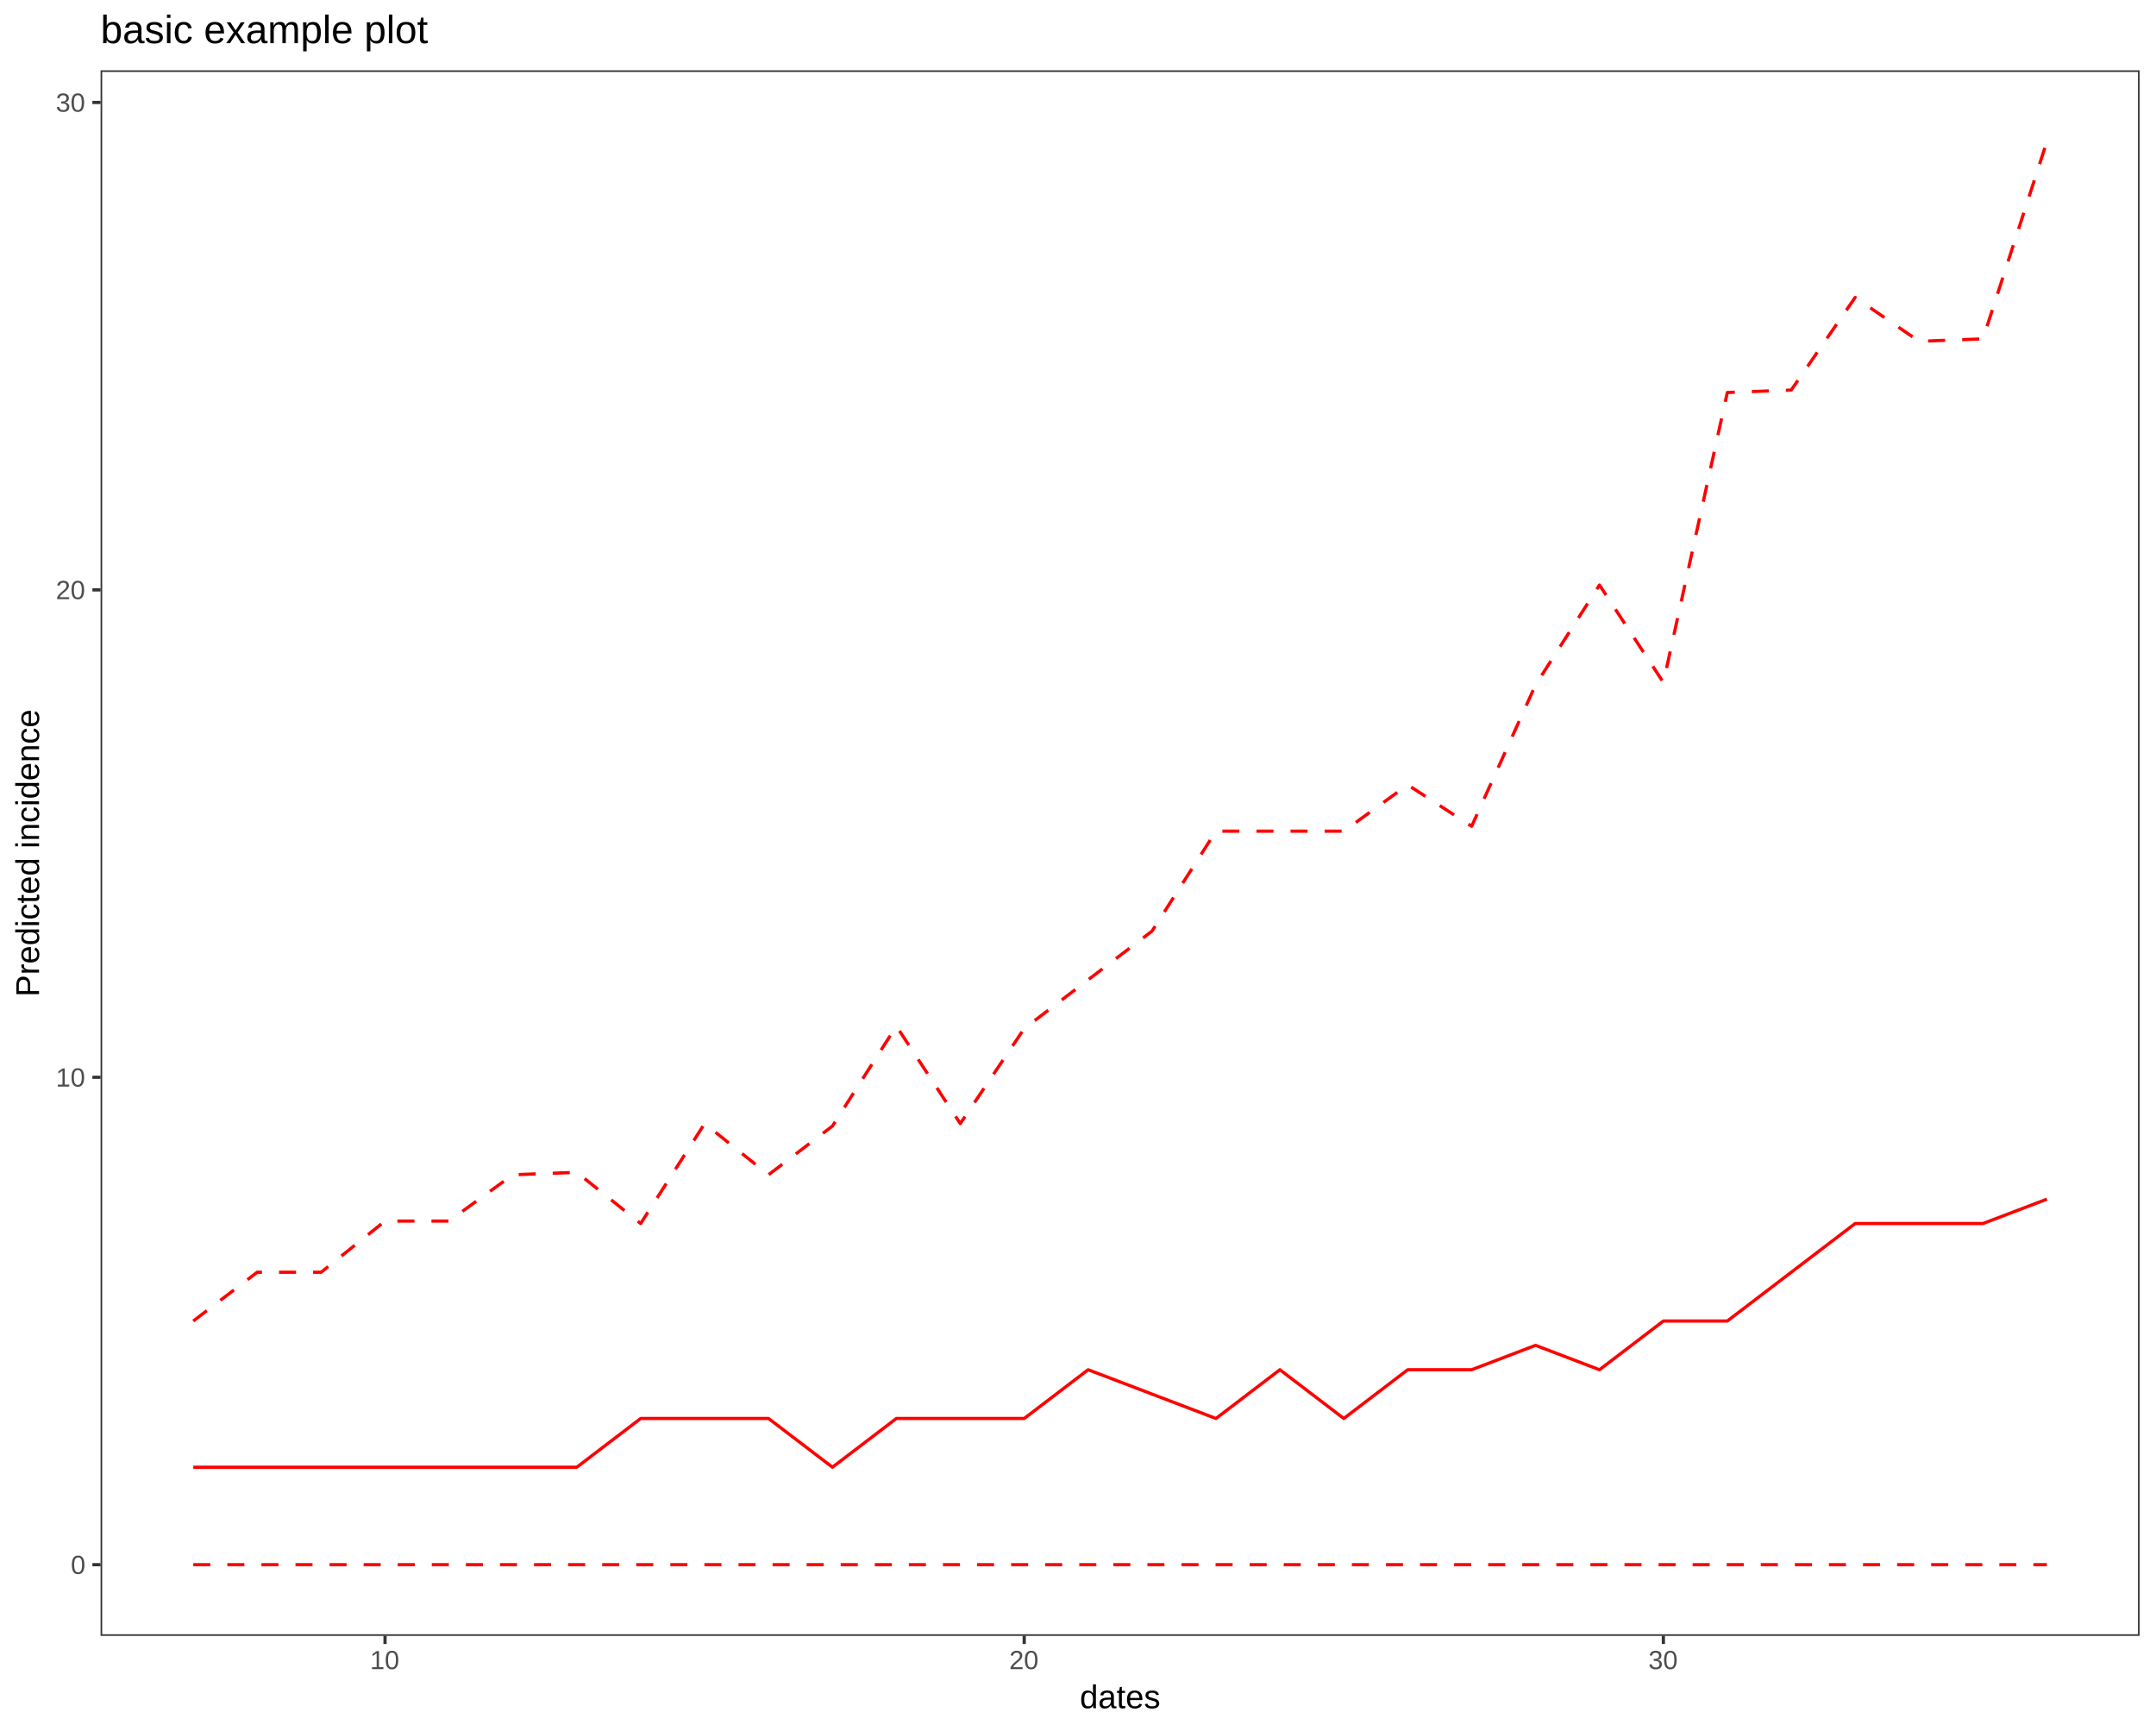
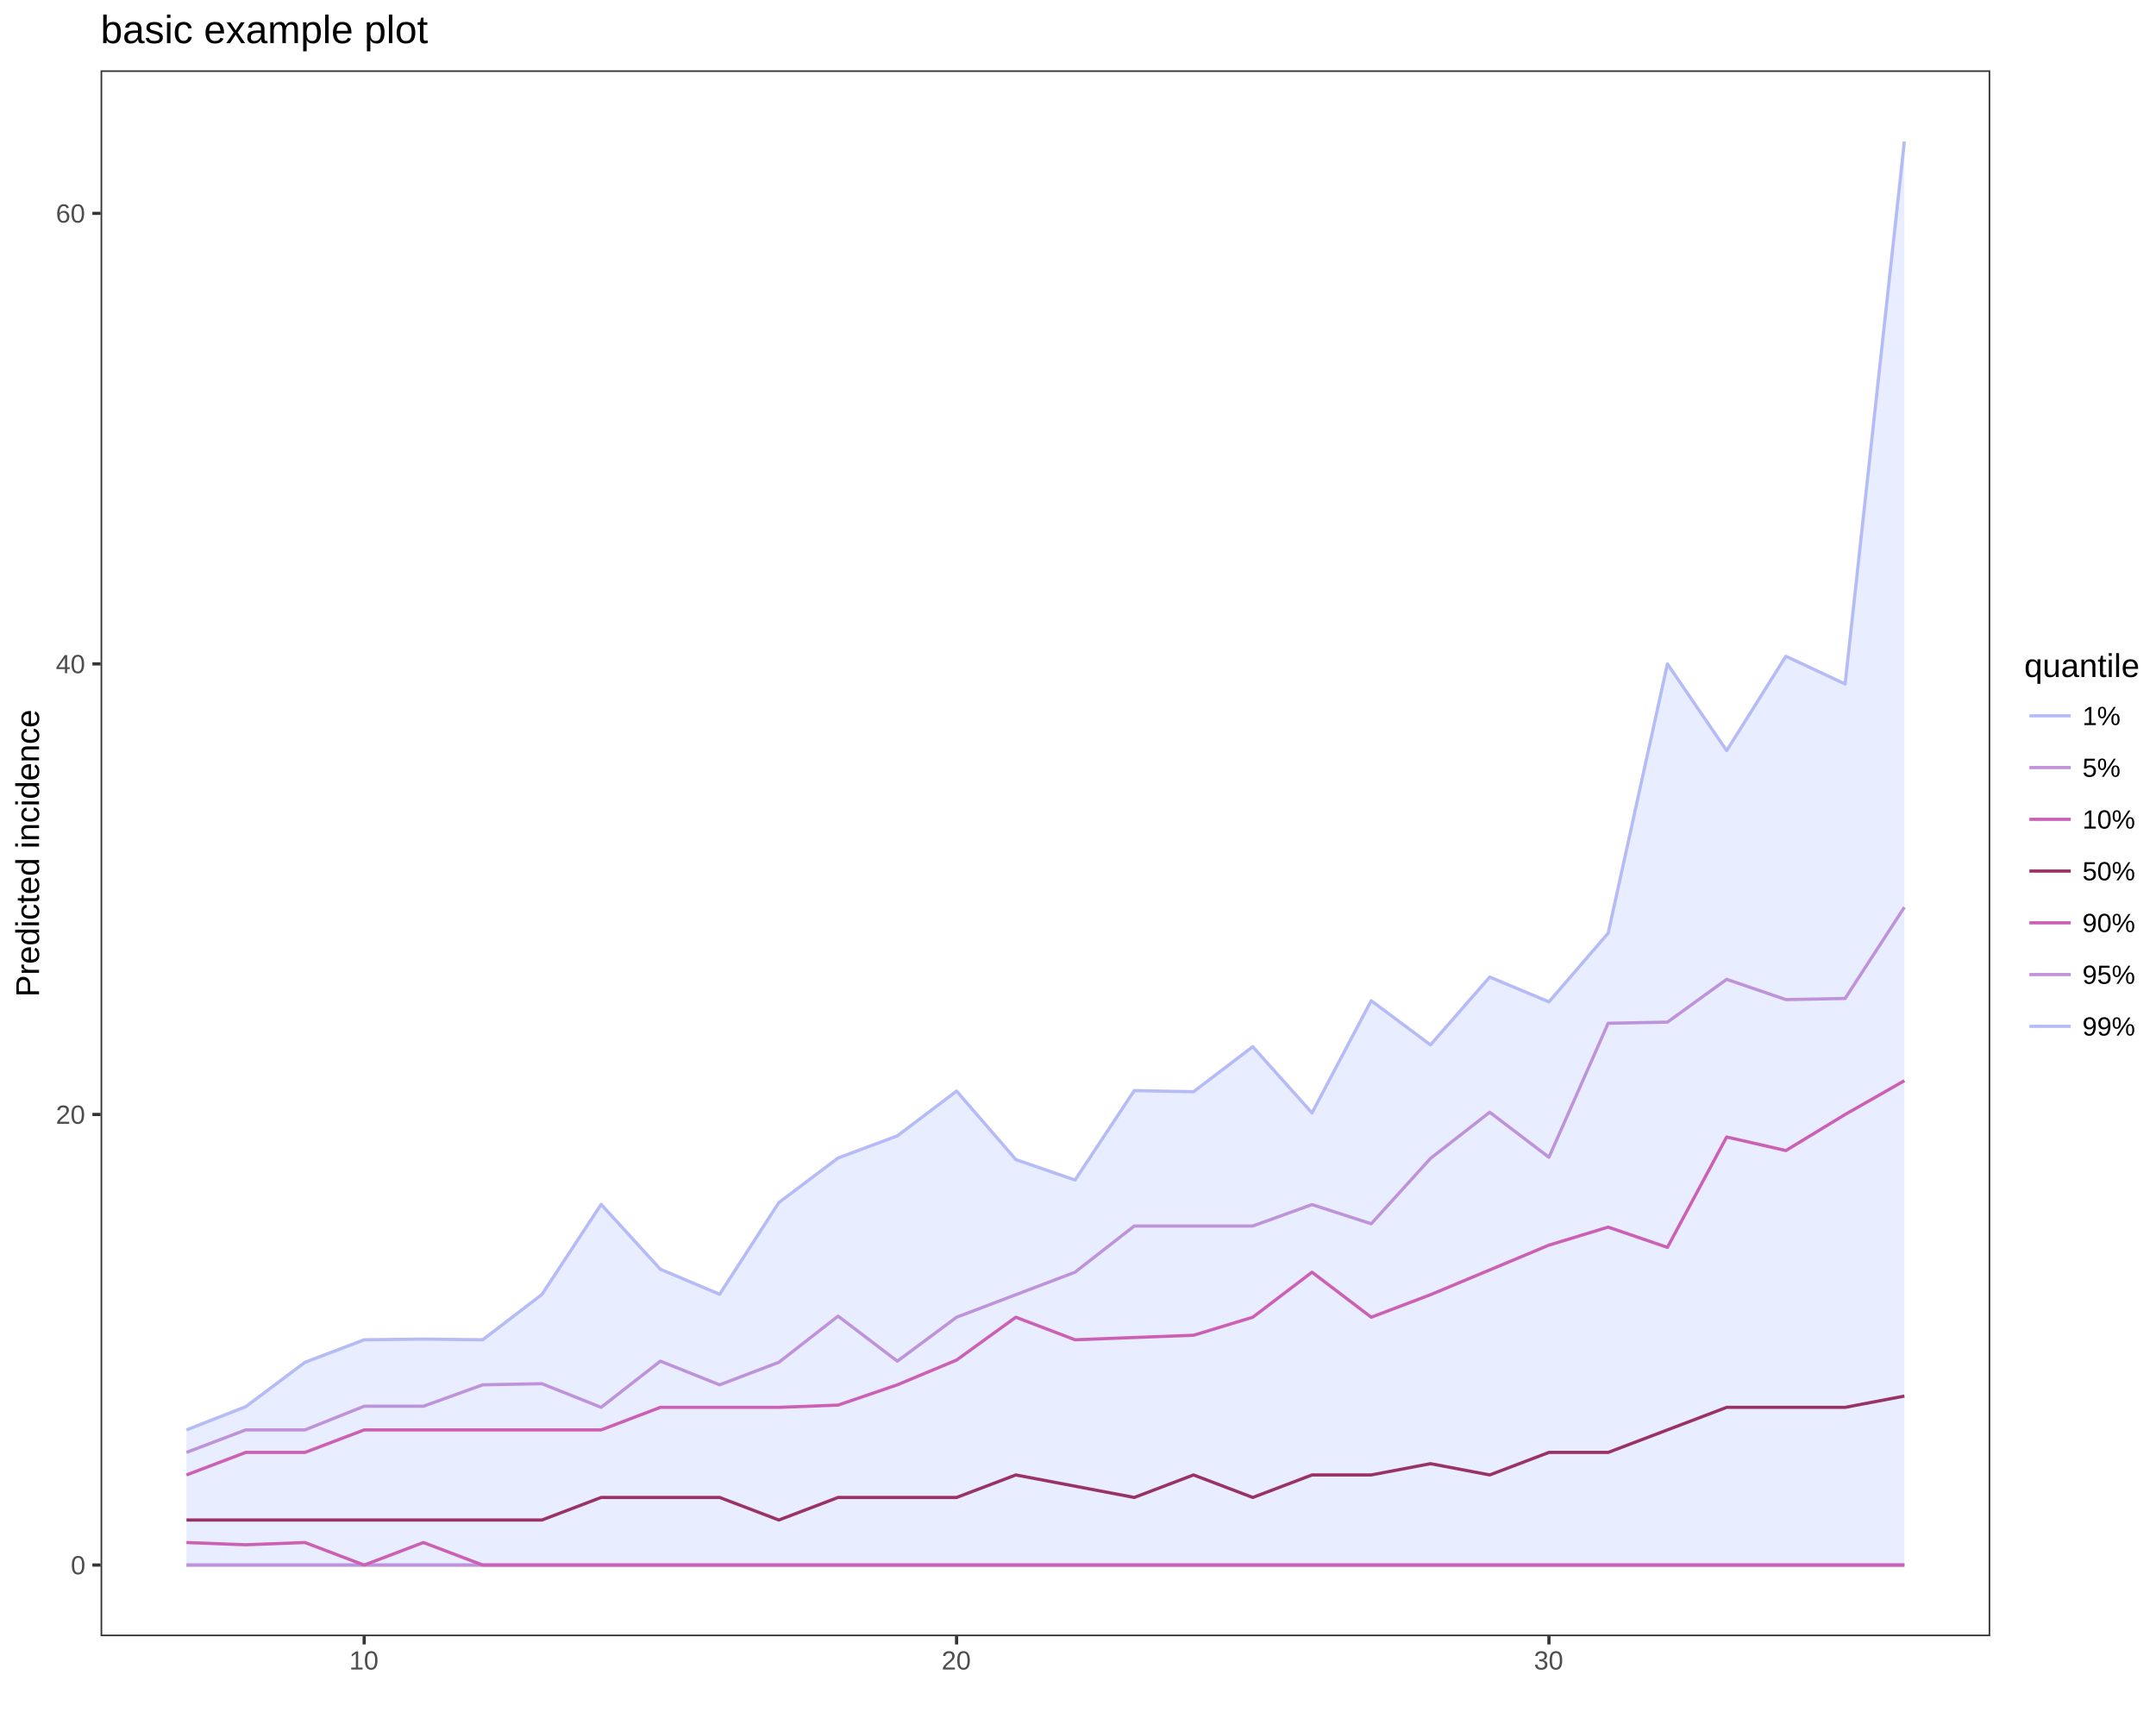
<svg xmlns="http://www.w3.org/2000/svg" viewBox="0 0 720.00 576.00">
  <defs>
    <style type="text/css">
    line, polyline, path, rect, circle {
      fill: none;
      stroke: #000000;
      stroke-linecap: round;
      stroke-linejoin: round;
      stroke-miterlimit: 10.00;
    }
  </style>
  </defs>
  <rect width="100%" height="100%" style="stroke: none; fill: #FFFFFF;" />
  <rect x="0.00" y="0.00" width="720.00" height="576.00" style="stroke-width: 1.07; stroke: #FFFFFF; fill: #FFFFFF;" />
  <defs>
-     <clipPath id="cpMzMuNTg4N3w3MTQuNTIxfDU0Ni4yMzV8MjMuNDc2Nw==">
-       <rect x="33.59" y="23.48" width="680.93" height="522.76" />
+     <clipPath id="cpMzMuNTg4N3w2NjQuNjV8NTQ2LjM2fDIzLjQ3Njc=">
+       <rect x="33.59" y="23.48" width="631.06" height="522.88" />
    </clipPath>
  </defs>
-   <rect x="33.59" y="23.48" width="680.93" height="522.76" style="stroke-width: 1.07; stroke: none; fill: #FFFFFF;" clip-path="url(#cpMzMuNTg4N3w3MTQuNTIxfDU0Ni4yMzV8MjMuNDc2Nw==)" />
-   <polyline points="64.54,489.92 85.89,489.92 107.23,489.92 128.58,489.92 149.92,489.92 171.27,489.92 192.62,489.92 213.96,473.65 235.31,473.65 256.65,473.65 278.00,489.92 299.34,473.65 320.69,473.65 342.04,473.65 363.38,457.37 384.73,465.51 406.07,473.65 427.42,457.37 448.76,473.65 470.11,457.37 491.46,457.37 512.80,449.23 534.15,457.37 555.49,441.10 576.84,441.10 598.19,424.82 619.53,408.55 640.88,408.55 662.22,408.55 683.57,400.41 " style="stroke-width: 1.07; stroke: #FF0000; stroke-linecap: butt;" clip-path="url(#cpMzMuNTg4N3w3MTQuNTIxfDU0Ni4yMzV8MjMuNDc2Nw==)" />
-   <polyline points="64.54,522.47 85.89,522.47 107.23,522.47 128.58,522.47 149.92,522.47 171.27,522.47 192.62,522.47 213.96,522.47 235.31,522.47 256.65,522.47 278.00,522.47 299.34,522.47 320.69,522.47 342.04,522.47 363.38,522.47 384.73,522.47 406.07,522.47 427.42,522.47 448.76,522.47 470.11,522.47 491.46,522.47 512.80,522.47 534.15,522.47 555.49,522.47 576.84,522.47 598.19,522.47 619.53,522.47 640.88,522.47 662.22,522.47 683.57,522.47 " style="stroke-width: 1.07; stroke: #FF0000; stroke-dasharray: 5.69,5.69; stroke-linecap: butt;" clip-path="url(#cpMzMuNTg4N3w3MTQuNTIxfDU0Ni4yMzV8MjMuNDc2Nw==)" />
-   <polyline points="64.54,441.10 85.89,424.82 107.23,424.82 128.58,407.73 149.92,407.73 171.27,392.27 192.62,391.46 213.96,408.55 235.31,375.18 256.65,392.27 278.00,376.00 299.34,342.63 320.69,375.18 342.04,343.45 363.38,327.17 384.73,310.90 406.07,277.53 427.42,277.53 448.76,277.53 470.11,262.07 491.46,275.90 512.80,228.71 534.15,195.34 555.49,227.89 576.84,131.06 598.19,130.24 619.53,99.32 640.88,113.97 662.22,113.15 683.57,47.24 " style="stroke-width: 1.07; stroke: #FF0000; stroke-dasharray: 5.69,5.69; stroke-linecap: butt;" clip-path="url(#cpMzMuNTg4N3w3MTQuNTIxfDU0Ni4yMzV8MjMuNDc2Nw==)" />
-   <rect x="33.59" y="23.48" width="680.93" height="522.76" style="stroke-width: 1.07; stroke: #333333;" clip-path="url(#cpMzMuNTg4N3w3MTQuNTIxfDU0Ni4yMzV8MjMuNDc2Nw==)" />
+   <rect x="33.59" y="23.48" width="631.06" height="522.88" style="stroke-width: 1.07; stroke: none; fill: #FFFFFF;" clip-path="url(#cpMzMuNTg4N3w2NjQuNjV8NTQ2LjM2fDIzLjQ3Njc=)" />
+   <polyline points="62.27,477.46 82.06,469.71 101.84,454.89 121.62,447.37 141.40,447.14 161.19,447.37 180.97,432.25 200.75,402.16 220.53,423.82 240.32,432.17 260.10,401.55 279.88,386.66 299.66,379.29 319.45,364.32 339.23,387.19 359.01,394.03 378.79,364.17 398.58,364.54 418.36,349.50 438.14,371.62 457.92,334.15 477.71,348.90 497.49,326.25 517.27,334.53 537.05,311.59 556.84,221.69 576.62,250.65 596.40,219.13 616.18,228.39 635.97,47.24 635.97,522.59 616.18,522.59 596.40,522.59 576.62,522.59 556.84,522.59 537.05,522.59 517.27,522.59 497.49,522.59 477.71,522.59 457.92,522.59 438.14,522.59 418.36,522.59 398.58,522.59 378.79,522.59 359.01,522.59 339.23,522.59 319.45,522.59 299.66,522.59 279.88,522.59 260.10,522.59 240.32,522.59 220.53,522.59 200.75,522.59 180.97,522.59 161.19,522.59 141.40,522.59 121.62,522.59 101.84,522.59 82.06,522.59 62.27,522.59 " style="stroke-width: 1.07; stroke: none; fill: #B3C6FF; fill-opacity: 0.30;" clip-path="url(#cpMzMuNTg4N3w2NjQuNjV8NTQ2LjM2fDIzLjQ3Njc=)" />
+   <polyline points="62.27,522.59 82.06,522.59 101.84,522.59 121.62,522.59 141.40,522.59 161.19,522.59 180.97,522.59 200.75,522.59 220.53,522.59 240.32,522.59 260.10,522.59 279.88,522.59 299.66,522.59 319.45,522.59 339.23,522.59 359.01,522.59 378.79,522.59 398.58,522.59 418.36,522.59 438.14,522.59 457.92,522.59 477.71,522.59 497.49,522.59 517.27,522.59 537.05,522.59 556.84,522.59 576.62,522.59 596.40,522.59 616.18,522.59 635.97,522.59 " style="stroke-width: 1.07; stroke: #B5BBF7; stroke-linecap: butt;" clip-path="url(#cpMzMuNTg4N3w2NjQuNjV8NTQ2LjM2fDIzLjQ3Njc=)" />
+   <polyline points="62.27,522.59 82.06,522.59 101.84,522.59 121.62,522.59 141.40,522.59 161.19,522.59 180.97,522.59 200.75,522.59 220.53,522.59 240.32,522.59 260.10,522.59 279.88,522.59 299.66,522.59 319.45,522.59 339.23,522.59 359.01,522.59 378.79,522.59 398.58,522.59 418.36,522.59 438.14,522.59 457.92,522.59 477.71,522.59 497.49,522.59 517.27,522.59 537.05,522.59 556.84,522.59 576.62,522.59 596.40,522.59 616.18,522.59 635.97,522.59 " style="stroke-width: 1.07; stroke: #BF93DA; stroke-linecap: butt;" clip-path="url(#cpMzMuNTg4N3w2NjQuNjV8NTQ2LjM2fDIzLjQ3Njc=)" />
+   <polyline points="62.27,515.07 82.06,515.82 101.84,515.07 121.62,522.59 141.40,515.07 161.19,522.59 180.97,522.59 200.75,522.59 220.53,522.59 240.32,522.59 260.10,522.59 279.88,522.59 299.66,522.59 319.45,522.59 339.23,522.59 359.01,522.59 378.79,522.59 398.58,522.59 418.36,522.59 438.14,522.59 457.92,522.59 477.71,522.59 497.49,522.59 517.27,522.59 537.05,522.59 556.84,522.59 576.62,522.59 596.40,522.59 616.18,522.59 635.97,522.59 " style="stroke-width: 1.07; stroke: #CB60B5; stroke-linecap: butt;" clip-path="url(#cpMzMuNTg4N3w2NjQuNjV8NTQ2LjM2fDIzLjQ3Njc=)" />
+   <polyline points="62.27,507.55 82.06,507.55 101.84,507.55 121.62,507.55 141.40,507.55 161.19,507.55 180.97,507.55 200.75,500.02 220.53,500.02 240.32,500.02 260.10,507.55 279.88,500.02 299.66,500.02 319.45,500.02 339.23,492.50 359.01,496.26 378.79,500.02 398.58,492.50 418.36,500.02 438.14,492.50 457.92,492.50 477.71,488.74 497.49,492.50 517.27,484.98 537.05,484.98 556.84,477.46 576.62,469.93 596.40,469.93 616.18,469.93 635.97,466.17 " style="stroke-width: 1.07; stroke: #993366; stroke-linecap: butt;" clip-path="url(#cpMzMuNTg4N3w2NjQuNjV8NTQ2LjM2fDIzLjQ3Njc=)" />
+   <polyline points="62.27,492.50 82.06,484.98 101.84,484.98 121.62,477.46 141.40,477.46 161.19,477.46 180.97,477.46 200.75,477.46 220.53,469.93 240.32,469.93 260.10,469.93 279.88,469.18 299.66,462.41 319.45,454.14 339.23,439.84 359.01,447.37 378.79,446.61 398.58,445.86 418.36,439.84 438.14,424.80 457.92,439.84 477.71,432.32 497.49,424.05 517.27,415.77 537.05,409.75 556.84,416.52 576.62,379.66 596.40,384.18 616.18,372.14 635.97,360.86 " style="stroke-width: 1.07; stroke: #CB60B5; stroke-linecap: butt;" clip-path="url(#cpMzMuNTg4N3w2NjQuNjV8NTQ2LjM2fDIzLjQ3Njc=)" />
+   <polyline points="62.27,484.98 82.06,477.46 101.84,477.46 121.62,469.56 141.40,469.56 161.19,462.41 180.97,462.04 200.75,469.93 220.53,454.51 240.32,462.41 260.10,454.89 279.88,439.47 299.66,454.51 319.45,439.84 339.23,432.32 359.01,424.80 378.79,409.38 398.58,409.38 418.36,409.38 438.14,402.23 457.92,408.63 477.71,386.81 497.49,371.39 517.27,386.43 537.05,341.68 556.84,341.30 576.62,327.01 596.40,333.78 616.18,333.40 635.97,302.93 " style="stroke-width: 1.07; stroke: #BF93DA; stroke-linecap: butt;" clip-path="url(#cpMzMuNTg4N3w2NjQuNjV8NTQ2LjM2fDIzLjQ3Njc=)" />
+   <polyline points="62.27,477.46 82.06,469.71 101.84,454.89 121.62,447.37 141.40,447.14 161.19,447.37 180.97,432.25 200.75,402.16 220.53,423.82 240.32,432.17 260.10,401.55 279.88,386.66 299.66,379.29 319.45,364.32 339.23,387.19 359.01,394.03 378.79,364.17 398.58,364.54 418.36,349.50 438.14,371.62 457.92,334.15 477.71,348.90 497.49,326.25 517.27,334.53 537.05,311.59 556.84,221.69 576.62,250.65 596.40,219.13 616.18,228.39 635.97,47.24 " style="stroke-width: 1.07; stroke: #B5BBF7; stroke-linecap: butt;" clip-path="url(#cpMzMuNTg4N3w2NjQuNjV8NTQ2LjM2fDIzLjQ3Njc=)" />
+   <rect x="33.59" y="23.48" width="631.06" height="522.88" style="stroke-width: 1.07; stroke: #333333;" clip-path="url(#cpMzMuNTg4N3w2NjQuNjV8NTQ2LjM2fDIzLjQ3Njc=)" />
  <defs>
    <clipPath id="cpMHw3MjB8NTc2fDA=">
      <rect x="0.00" y="0.00" width="720.00" height="576.00" />
    </clipPath>
  </defs>
  <g clip-path="url(#cpMHw3MjB8NTc2fDA=)">
-     <text x="23.65" y="525.57" style="font-size: 8.80px; fill: #4D4D4D; font-family: Liberation Sans;" textLength="5.01px" lengthAdjust="spacingAndGlyphs">0</text>
+     <text x="23.65" y="525.69" style="font-size: 8.80px; fill: #4D4D4D; font-family: Liberation Sans;" textLength="5.01px" lengthAdjust="spacingAndGlyphs">0</text>
  </g>
  <g clip-path="url(#cpMHw3MjB8NTc2fDA=)">
-     <text x="18.65" y="362.82" style="font-size: 8.80px; fill: #4D4D4D; font-family: Liberation Sans;" textLength="10.01px" lengthAdjust="spacingAndGlyphs">10</text>
+     <text x="18.65" y="375.24" style="font-size: 8.80px; fill: #4D4D4D; font-family: Liberation Sans;" textLength="10.01px" lengthAdjust="spacingAndGlyphs">20</text>
  </g>
  <g clip-path="url(#cpMHw3MjB8NTc2fDA=)">
-     <text x="18.65" y="200.06" style="font-size: 8.80px; fill: #4D4D4D; font-family: Liberation Sans;" textLength="10.01px" lengthAdjust="spacingAndGlyphs">20</text>
+     <text x="18.65" y="224.79" style="font-size: 8.80px; fill: #4D4D4D; font-family: Liberation Sans;" textLength="10.01px" lengthAdjust="spacingAndGlyphs">40</text>
  </g>
  <g clip-path="url(#cpMHw3MjB8NTc2fDA=)">
-     <text x="18.65" y="37.31" style="font-size: 8.80px; fill: #4D4D4D; font-family: Liberation Sans;" textLength="10.01px" lengthAdjust="spacingAndGlyphs">30</text>
+     <text x="18.65" y="74.33" style="font-size: 8.80px; fill: #4D4D4D; font-family: Liberation Sans;" textLength="10.01px" lengthAdjust="spacingAndGlyphs">60</text>
  </g>
-   <polyline points="30.85,522.47 33.59,522.47 " style="stroke-width: 1.07; stroke: #333333; stroke-linecap: butt;" clip-path="url(#cpMHw3MjB8NTc2fDA=)" />
-   <polyline points="30.85,359.72 33.59,359.72 " style="stroke-width: 1.07; stroke: #333333; stroke-linecap: butt;" clip-path="url(#cpMHw3MjB8NTc2fDA=)" />
-   <polyline points="30.85,196.97 33.59,196.97 " style="stroke-width: 1.07; stroke: #333333; stroke-linecap: butt;" clip-path="url(#cpMHw3MjB8NTc2fDA=)" />
-   <polyline points="30.85,34.22 33.59,34.22 " style="stroke-width: 1.07; stroke: #333333; stroke-linecap: butt;" clip-path="url(#cpMHw3MjB8NTc2fDA=)" />
-   <polyline points="128.58,548.97 128.58,546.23 " style="stroke-width: 1.07; stroke: #333333; stroke-linecap: butt;" clip-path="url(#cpMHw3MjB8NTc2fDA=)" />
-   <polyline points="342.04,548.97 342.04,546.23 " style="stroke-width: 1.07; stroke: #333333; stroke-linecap: butt;" clip-path="url(#cpMHw3MjB8NTc2fDA=)" />
-   <polyline points="555.49,548.97 555.49,546.23 " style="stroke-width: 1.07; stroke: #333333; stroke-linecap: butt;" clip-path="url(#cpMHw3MjB8NTc2fDA=)" />
+   <polyline points="30.85,522.59 33.59,522.59 " style="stroke-width: 1.07; stroke: #333333; stroke-linecap: butt;" clip-path="url(#cpMHw3MjB8NTc2fDA=)" />
+   <polyline points="30.85,372.14 33.59,372.14 " style="stroke-width: 1.07; stroke: #333333; stroke-linecap: butt;" clip-path="url(#cpMHw3MjB8NTc2fDA=)" />
+   <polyline points="30.85,221.69 33.59,221.69 " style="stroke-width: 1.07; stroke: #333333; stroke-linecap: butt;" clip-path="url(#cpMHw3MjB8NTc2fDA=)" />
+   <polyline points="30.85,71.24 33.59,71.24 " style="stroke-width: 1.07; stroke: #333333; stroke-linecap: butt;" clip-path="url(#cpMHw3MjB8NTc2fDA=)" />
+   <polyline points="121.62,549.10 121.62,546.36 " style="stroke-width: 1.07; stroke: #333333; stroke-linecap: butt;" clip-path="url(#cpMHw3MjB8NTc2fDA=)" />
+   <polyline points="319.45,549.10 319.45,546.36 " style="stroke-width: 1.07; stroke: #333333; stroke-linecap: butt;" clip-path="url(#cpMHw3MjB8NTc2fDA=)" />
+   <polyline points="517.27,549.10 517.27,546.36 " style="stroke-width: 1.07; stroke: #333333; stroke-linecap: butt;" clip-path="url(#cpMHw3MjB8NTc2fDA=)" />
  <g clip-path="url(#cpMHw3MjB8NTc2fDA=)">
-     <text x="123.57" y="557.35" style="font-size: 8.80px; fill: #4D4D4D; font-family: Liberation Sans;" textLength="10.01px" lengthAdjust="spacingAndGlyphs">10</text>
+     <text x="116.62" y="557.48" style="font-size: 8.80px; fill: #4D4D4D; font-family: Liberation Sans;" textLength="10.01px" lengthAdjust="spacingAndGlyphs">10</text>
  </g>
  <g clip-path="url(#cpMHw3MjB8NTc2fDA=)">
-     <text x="337.03" y="557.35" style="font-size: 8.80px; fill: #4D4D4D; font-family: Liberation Sans;" textLength="10.01px" lengthAdjust="spacingAndGlyphs">20</text>
+     <text x="314.44" y="557.48" style="font-size: 8.80px; fill: #4D4D4D; font-family: Liberation Sans;" textLength="10.01px" lengthAdjust="spacingAndGlyphs">20</text>
  </g>
  <g clip-path="url(#cpMHw3MjB8NTc2fDA=)">
-     <text x="550.49" y="557.35" style="font-size: 8.80px; fill: #4D4D4D; font-family: Liberation Sans;" textLength="10.01px" lengthAdjust="spacingAndGlyphs">30</text>
+     <text x="512.26" y="557.48" style="font-size: 8.80px; fill: #4D4D4D; font-family: Liberation Sans;" textLength="10.01px" lengthAdjust="spacingAndGlyphs">30</text>
  </g>
  <g clip-path="url(#cpMHw3MjB8NTc2fDA=)">
-     <text x="360.60" y="570.40" style="font-size: 11.00px; font-family: Liberation Sans;" textLength="26.91px" lengthAdjust="spacingAndGlyphs">dates</text>
+     <text transform="translate(13.04,332.92) rotate(-90)" style="font-size: 11.00px; font-family: Liberation Sans;" textLength="96.00px" lengthAdjust="spacingAndGlyphs">Predicted incidence</text>
+   </g>
+   <rect x="675.99" y="218.50" width="38.53" height="132.84" style="stroke-width: 1.07; stroke: none; fill: #FFFFFF;" clip-path="url(#cpMHw3MjB8NTc2fDA=)" />
+   <g clip-path="url(#cpMHw3MjB8NTc2fDA=)">
+     <text x="675.99" y="226.06" style="font-size: 11.00px; font-family: Liberation Sans;" textLength="38.53px" lengthAdjust="spacingAndGlyphs">quantile</text>
+   </g>
+   <rect x="675.99" y="230.38" width="17.28" height="17.28" style="stroke-width: 1.07; stroke: none; fill: #FFFFFF;" clip-path="url(#cpMHw3MjB8NTc2fDA=)" />
+   <line x1="677.72" y1="239.02" x2="691.54" y2="239.02" style="stroke-width: 1.07; stroke: #B5BBF7; stroke-linecap: butt;" clip-path="url(#cpMHw3MjB8NTc2fDA=)" />
+   <rect x="675.99" y="247.66" width="17.28" height="17.28" style="stroke-width: 1.07; stroke: none; fill: #FFFFFF;" clip-path="url(#cpMHw3MjB8NTc2fDA=)" />
+   <line x1="677.72" y1="256.30" x2="691.54" y2="256.30" style="stroke-width: 1.07; stroke: #BF93DA; stroke-linecap: butt;" clip-path="url(#cpMHw3MjB8NTc2fDA=)" />
+   <rect x="675.99" y="264.94" width="17.28" height="17.28" style="stroke-width: 1.07; stroke: none; fill: #FFFFFF;" clip-path="url(#cpMHw3MjB8NTc2fDA=)" />
+   <line x1="677.72" y1="273.58" x2="691.54" y2="273.58" style="stroke-width: 1.07; stroke: #CB60B5; stroke-linecap: butt;" clip-path="url(#cpMHw3MjB8NTc2fDA=)" />
+   <rect x="675.99" y="282.22" width="17.28" height="17.28" style="stroke-width: 1.07; stroke: none; fill: #FFFFFF;" clip-path="url(#cpMHw3MjB8NTc2fDA=)" />
+   <line x1="677.72" y1="290.86" x2="691.54" y2="290.86" style="stroke-width: 1.07; stroke: #993366; stroke-linecap: butt;" clip-path="url(#cpMHw3MjB8NTc2fDA=)" />
+   <rect x="675.99" y="299.50" width="17.28" height="17.28" style="stroke-width: 1.07; stroke: none; fill: #FFFFFF;" clip-path="url(#cpMHw3MjB8NTc2fDA=)" />
+   <line x1="677.72" y1="308.14" x2="691.54" y2="308.14" style="stroke-width: 1.07; stroke: #CB60B5; stroke-linecap: butt;" clip-path="url(#cpMHw3MjB8NTc2fDA=)" />
+   <rect x="675.99" y="316.78" width="17.28" height="17.28" style="stroke-width: 1.07; stroke: none; fill: #FFFFFF;" clip-path="url(#cpMHw3MjB8NTc2fDA=)" />
+   <line x1="677.72" y1="325.42" x2="691.54" y2="325.42" style="stroke-width: 1.07; stroke: #BF93DA; stroke-linecap: butt;" clip-path="url(#cpMHw3MjB8NTc2fDA=)" />
+   <rect x="675.99" y="334.06" width="17.28" height="17.28" style="stroke-width: 1.07; stroke: none; fill: #FFFFFF;" clip-path="url(#cpMHw3MjB8NTc2fDA=)" />
+   <line x1="677.72" y1="342.70" x2="691.54" y2="342.70" style="stroke-width: 1.07; stroke: #B5BBF7; stroke-linecap: butt;" clip-path="url(#cpMHw3MjB8NTc2fDA=)" />
+   <g clip-path="url(#cpMHw3MjB8NTc2fDA=)">
+     <text x="695.43" y="242.11" style="font-size: 8.80px; font-family: Liberation Sans;" textLength="13.01px" lengthAdjust="spacingAndGlyphs">1%</text>
  </g>
  <g clip-path="url(#cpMHw3MjB8NTc2fDA=)">
-     <text transform="translate(13.04,332.86) rotate(-90)" style="font-size: 11.00px; font-family: Liberation Sans;" textLength="96.00px" lengthAdjust="spacingAndGlyphs">Predicted incidence</text>
+     <text x="695.43" y="259.39" style="font-size: 8.80px; font-family: Liberation Sans;" textLength="13.01px" lengthAdjust="spacingAndGlyphs">5%</text>
+   </g>
+   <g clip-path="url(#cpMHw3MjB8NTc2fDA=)">
+     <text x="695.43" y="276.67" style="font-size: 8.80px; font-family: Liberation Sans;" textLength="18.01px" lengthAdjust="spacingAndGlyphs">10%</text>
+   </g>
+   <g clip-path="url(#cpMHw3MjB8NTc2fDA=)">
+     <text x="695.43" y="293.95" style="font-size: 8.80px; font-family: Liberation Sans;" textLength="18.01px" lengthAdjust="spacingAndGlyphs">50%</text>
+   </g>
+   <g clip-path="url(#cpMHw3MjB8NTc2fDA=)">
+     <text x="695.43" y="311.23" style="font-size: 8.80px; font-family: Liberation Sans;" textLength="18.01px" lengthAdjust="spacingAndGlyphs">90%</text>
+   </g>
+   <g clip-path="url(#cpMHw3MjB8NTc2fDA=)">
+     <text x="695.43" y="328.51" style="font-size: 8.80px; font-family: Liberation Sans;" textLength="18.01px" lengthAdjust="spacingAndGlyphs">95%</text>
+   </g>
+   <g clip-path="url(#cpMHw3MjB8NTc2fDA=)">
+     <text x="695.43" y="345.79" style="font-size: 8.80px; font-family: Liberation Sans;" textLength="18.01px" lengthAdjust="spacingAndGlyphs">99%</text>
  </g>
  <g clip-path="url(#cpMHw3MjB8NTc2fDA=)">
    <text x="33.59" y="14.42" style="font-size: 13.20px; font-family: Liberation Sans;" textLength="107.67px" lengthAdjust="spacingAndGlyphs">basic example plot</text>
  </g>
</svg>
